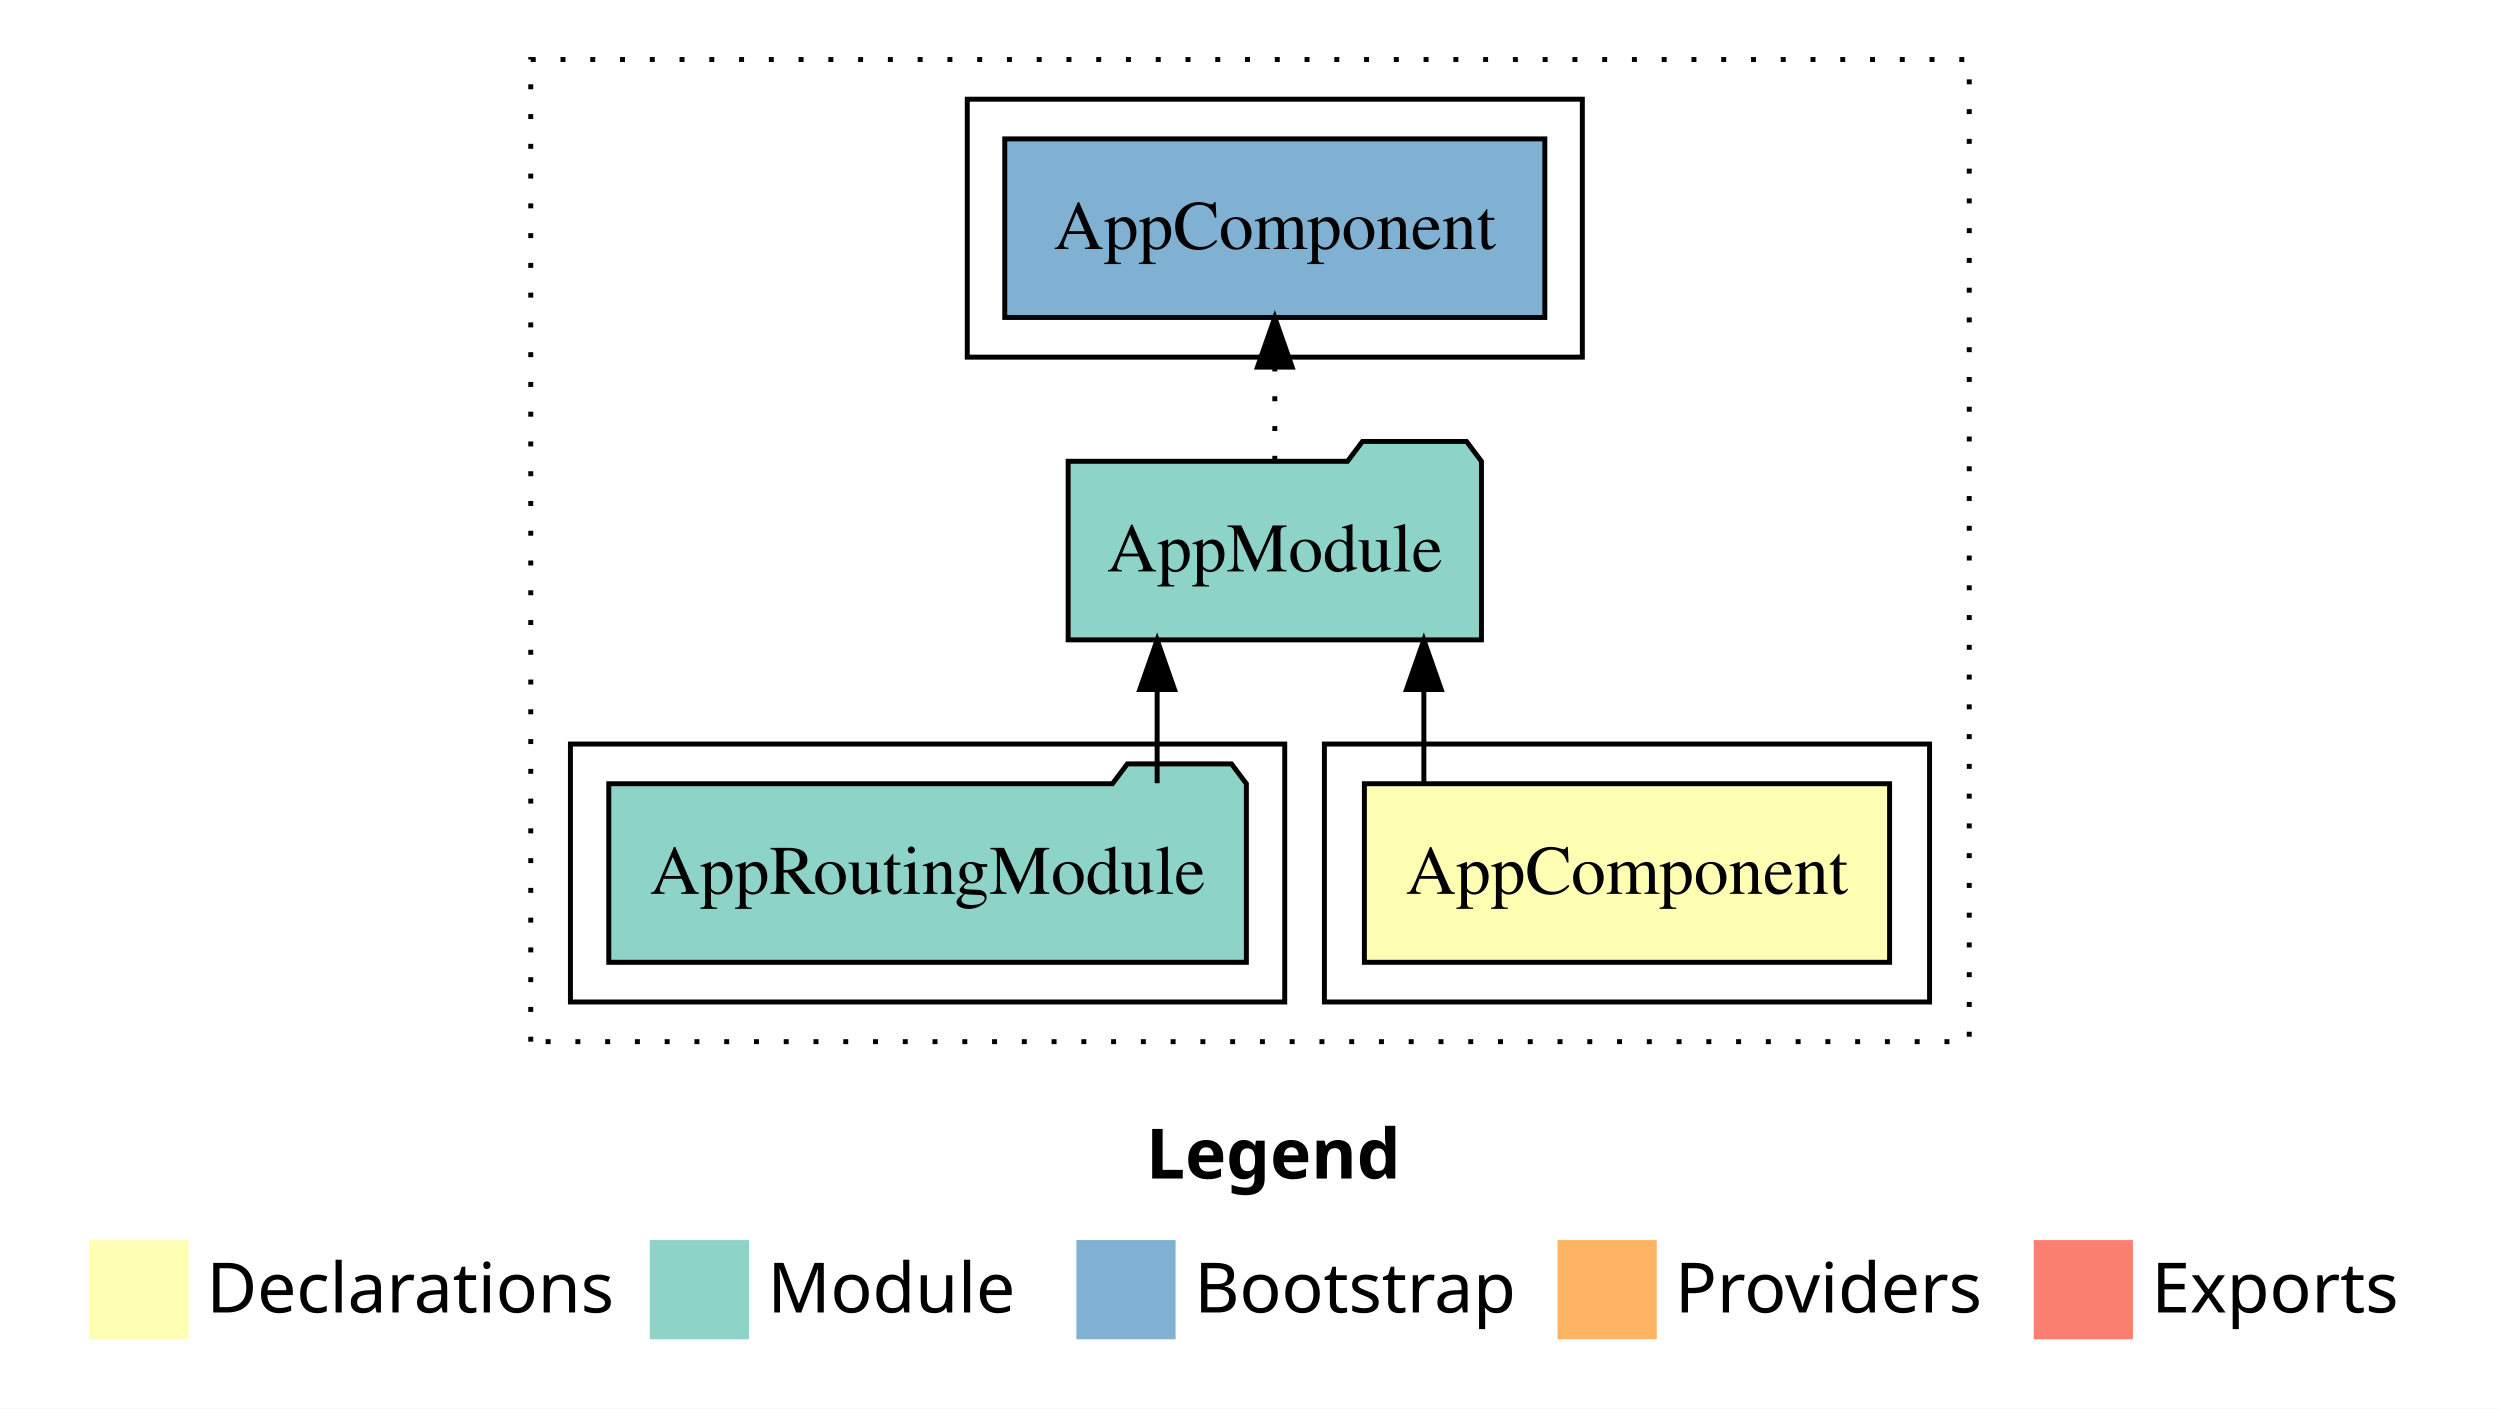
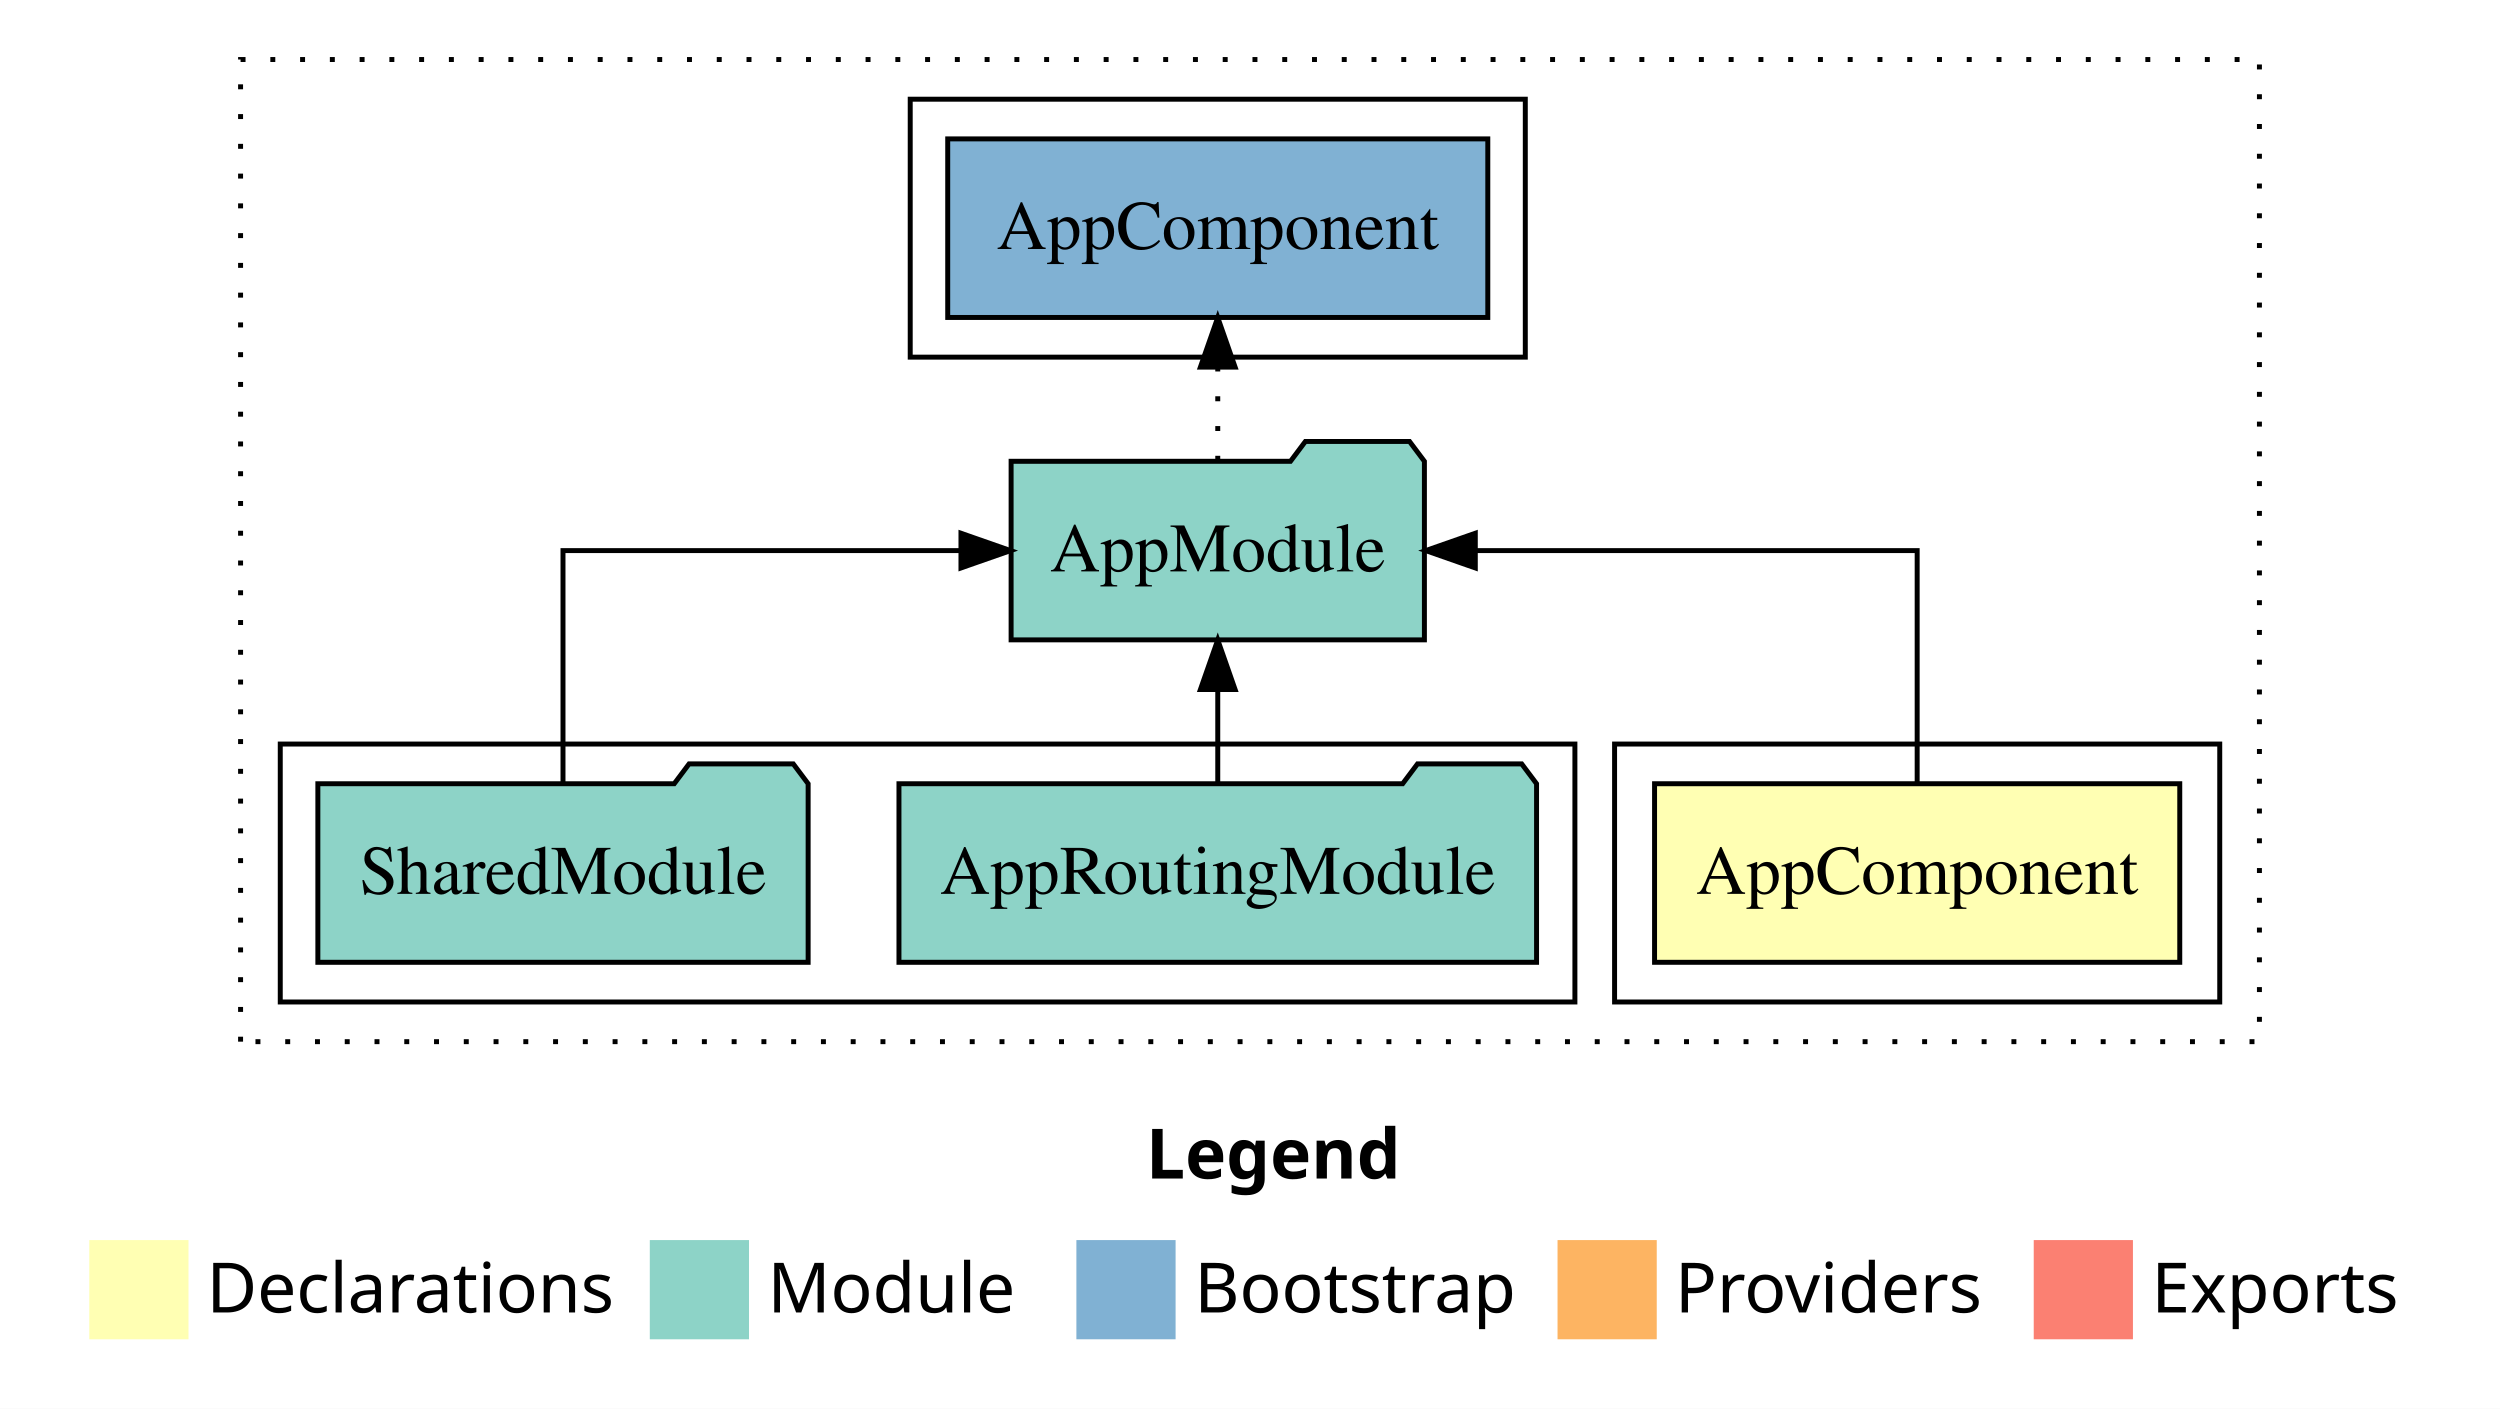
<svg xmlns="http://www.w3.org/2000/svg" width="504pt" height="284pt" viewBox="0.00 0.00 504.00 284.00">
  <g id="graph0" class="graph" transform="scale(1 1) rotate(0) translate(4 280)">
    <polygon fill="white" stroke="transparent" points="-4,4 -4,-280 500,-280 500,4 -4,4" />
    <text text-anchor="start" x="227.01" y="-42.4" font-family="Times-12" font-weight="bold" font-size="14.00">Legend</text>
    <polygon fill="#ffffb3" stroke="transparent" points="14,-10 14,-30 34,-30 34,-10 14,-10" />
    <text text-anchor="start" x="37.63" y="-15.4" font-family="Times-12" font-size="14.00">  Declarations</text>
    <polygon fill="#8dd3c7" stroke="transparent" points="127,-10 127,-30 147,-30 147,-10 127,-10" />
    <text text-anchor="start" x="150.73" y="-15.4" font-family="Times-12" font-size="14.00">  Module</text>
    <polygon fill="#80b1d3" stroke="transparent" points="213,-10 213,-30 233,-30 233,-10 213,-10" />
    <text text-anchor="start" x="236.78" y="-15.4" font-family="Times-12" font-size="14.00">  Bootstrap</text>
    <polygon fill="#fdb462" stroke="transparent" points="310,-10 310,-30 330,-30 330,-10 310,-10" />
    <text text-anchor="start" x="333.67" y="-15.4" font-family="Times-12" font-size="14.00">  Providers</text>
    <polygon fill="#fb8072" stroke="transparent" points="406,-10 406,-30 426,-30 426,-10 406,-10" />
    <text text-anchor="start" x="429.73" y="-15.4" font-family="Times-12" font-size="14.00">  Exports</text>
    <g id="clust1" class="cluster">
-       <polygon fill="none" stroke="black" stroke-dasharray="1,5" points="103,-70 103,-268 393,-268 393,-70 103,-70" />
+       <polygon fill="none" stroke="black" stroke-dasharray="1,5" points="44.5,-70 44.5,-268 451.5,-268 451.5,-70 44.5,-70" />
    </g>
    <g id="clust2" class="cluster">
-       <polygon fill="none" stroke="black" points="263,-78 263,-130 385,-130 385,-78 263,-78" />
+       <polygon fill="none" stroke="black" points="321.5,-78 321.5,-130 443.5,-130 443.5,-78 321.5,-78" />
+     </g>
+     <g id="clust6" class="cluster">
+       <polygon fill="none" stroke="black" points="179.5,-208 179.5,-260 303.5,-260 303.5,-208 179.5,-208" />
    </g>
    <g id="clust4" class="cluster">
-       <polygon fill="none" stroke="black" points="111,-78 111,-130 255,-130 255,-78 111,-78" />
-     </g>
-     <g id="clust6" class="cluster">
-       <polygon fill="none" stroke="black" points="191,-208 191,-260 315,-260 315,-208 191,-208" />
+       <polygon fill="none" stroke="black" points="52.5,-78 52.5,-130 313.5,-130 313.5,-78 52.5,-78" />
    </g>
    <g id="node1" class="node">
-       <polygon fill="#ffffb3" stroke="black" points="376.94,-122 271.06,-122 271.06,-86 376.94,-86 376.94,-122" />
-       <text text-anchor="middle" x="324" y="-99.8" font-family="Times,serif" font-size="14.00">AppComponent</text>
+       <polygon fill="#ffffb3" stroke="black" points="435.44,-122 329.56,-122 329.56,-86 435.44,-86 435.44,-122" />
+       <text text-anchor="middle" x="382.5" y="-99.8" font-family="Times,serif" font-size="14.00">AppComponent</text>
    </g>
    <g id="node2" class="node">
-       <polygon fill="#8dd3c7" stroke="black" points="294.66,-187 291.66,-191 270.66,-191 267.66,-187 211.34,-187 211.34,-151 294.66,-151 294.66,-187" />
-       <text text-anchor="middle" x="253" y="-164.8" font-family="Times,serif" font-size="14.00">AppModule</text>
+       <polygon fill="#8dd3c7" stroke="black" points="283.16,-187 280.16,-191 259.16,-191 256.16,-187 199.84,-187 199.84,-151 283.16,-151 283.16,-187" />
+       <text text-anchor="middle" x="241.5" y="-164.8" font-family="Times,serif" font-size="14.00">AppModule</text>
    </g>
    <g id="edge1" class="edge">
-       <path fill="none" stroke="black" d="M283.05,-122.11C283.05,-122.11 283.05,-140.99 283.05,-140.99" />
-       <polygon fill="black" stroke="black" points="279.55,-140.99 283.05,-150.99 286.55,-140.99 279.55,-140.99" />
+       <path fill="none" stroke="black" d="M382.5,-122.11C382.5,-141.34 382.5,-169 382.5,-169 382.5,-169 293.42,-169 293.42,-169" />
+       <polygon fill="black" stroke="black" points="293.42,-165.5 283.42,-169 293.42,-172.5 293.42,-165.5" />
+     </g>
+     <g id="node5" class="node">
+       <polygon fill="#80b1d3" stroke="black" points="295.94,-252 187.06,-252 187.06,-216 295.94,-216 295.94,-252" />
+       <text text-anchor="middle" x="241.5" y="-229.8" font-family="Times,serif" font-size="14.00">AppComponent </text>
+     </g>
+     <g id="edge4" class="edge">
+       <path fill="none" stroke="black" stroke-dasharray="1,5" d="M241.5,-187.11C241.5,-187.11 241.5,-205.99 241.5,-205.99" />
+       <polygon fill="black" stroke="black" points="238,-205.99 241.5,-215.99 245,-205.99 238,-205.99" />
+     </g>
+     <g id="node3" class="node">
+       <polygon fill="#8dd3c7" stroke="black" points="305.77,-122 302.77,-126 281.77,-126 278.77,-122 177.23,-122 177.23,-86 305.77,-86 305.77,-122" />
+       <text text-anchor="middle" x="241.5" y="-99.8" font-family="Times,serif" font-size="14.00">AppRoutingModule</text>
+     </g>
+     <g id="edge2" class="edge">
+       <path fill="none" stroke="black" d="M241.5,-122.11C241.5,-122.11 241.5,-140.99 241.5,-140.99" />
+       <polygon fill="black" stroke="black" points="238,-140.99 241.5,-150.99 245,-140.99 238,-140.99" />
    </g>
    <g id="node4" class="node">
-       <polygon fill="#80b1d3" stroke="black" points="307.44,-252 198.56,-252 198.56,-216 307.44,-216 307.44,-252" />
-       <text text-anchor="middle" x="253" y="-229.8" font-family="Times,serif" font-size="14.00">AppComponent </text>
+       <polygon fill="#8dd3c7" stroke="black" points="158.92,-122 155.92,-126 134.92,-126 131.92,-122 60.08,-122 60.08,-86 158.92,-86 158.92,-122" />
+       <text text-anchor="middle" x="109.5" y="-99.8" font-family="Times,serif" font-size="14.00">SharedModule</text>
    </g>
    <g id="edge3" class="edge">
-       <path fill="none" stroke="black" stroke-dasharray="1,5" d="M253,-187.11C253,-187.11 253,-205.99 253,-205.99" />
-       <polygon fill="black" stroke="black" points="249.5,-205.99 253,-215.99 256.5,-205.99 249.5,-205.99" />
-     </g>
-     <g id="node3" class="node">
-       <polygon fill="#8dd3c7" stroke="black" points="247.27,-122 244.27,-126 223.27,-126 220.27,-122 118.73,-122 118.73,-86 247.27,-86 247.27,-122" />
-       <text text-anchor="middle" x="183" y="-99.8" font-family="Times,serif" font-size="14.00">AppRoutingModule</text>
-     </g>
-     <g id="edge2" class="edge">
-       <path fill="none" stroke="black" d="M229.28,-122.11C229.28,-122.11 229.28,-140.99 229.28,-140.99" />
-       <polygon fill="black" stroke="black" points="225.78,-140.99 229.28,-150.99 232.78,-140.99 225.78,-140.99" />
+       <path fill="none" stroke="black" d="M109.5,-122.11C109.5,-141.34 109.5,-169 109.5,-169 109.5,-169 189.73,-169 189.73,-169" />
+       <polygon fill="black" stroke="black" points="189.73,-172.5 199.73,-169 189.73,-165.5 189.73,-172.5" />
    </g>
  </g>
</svg>
